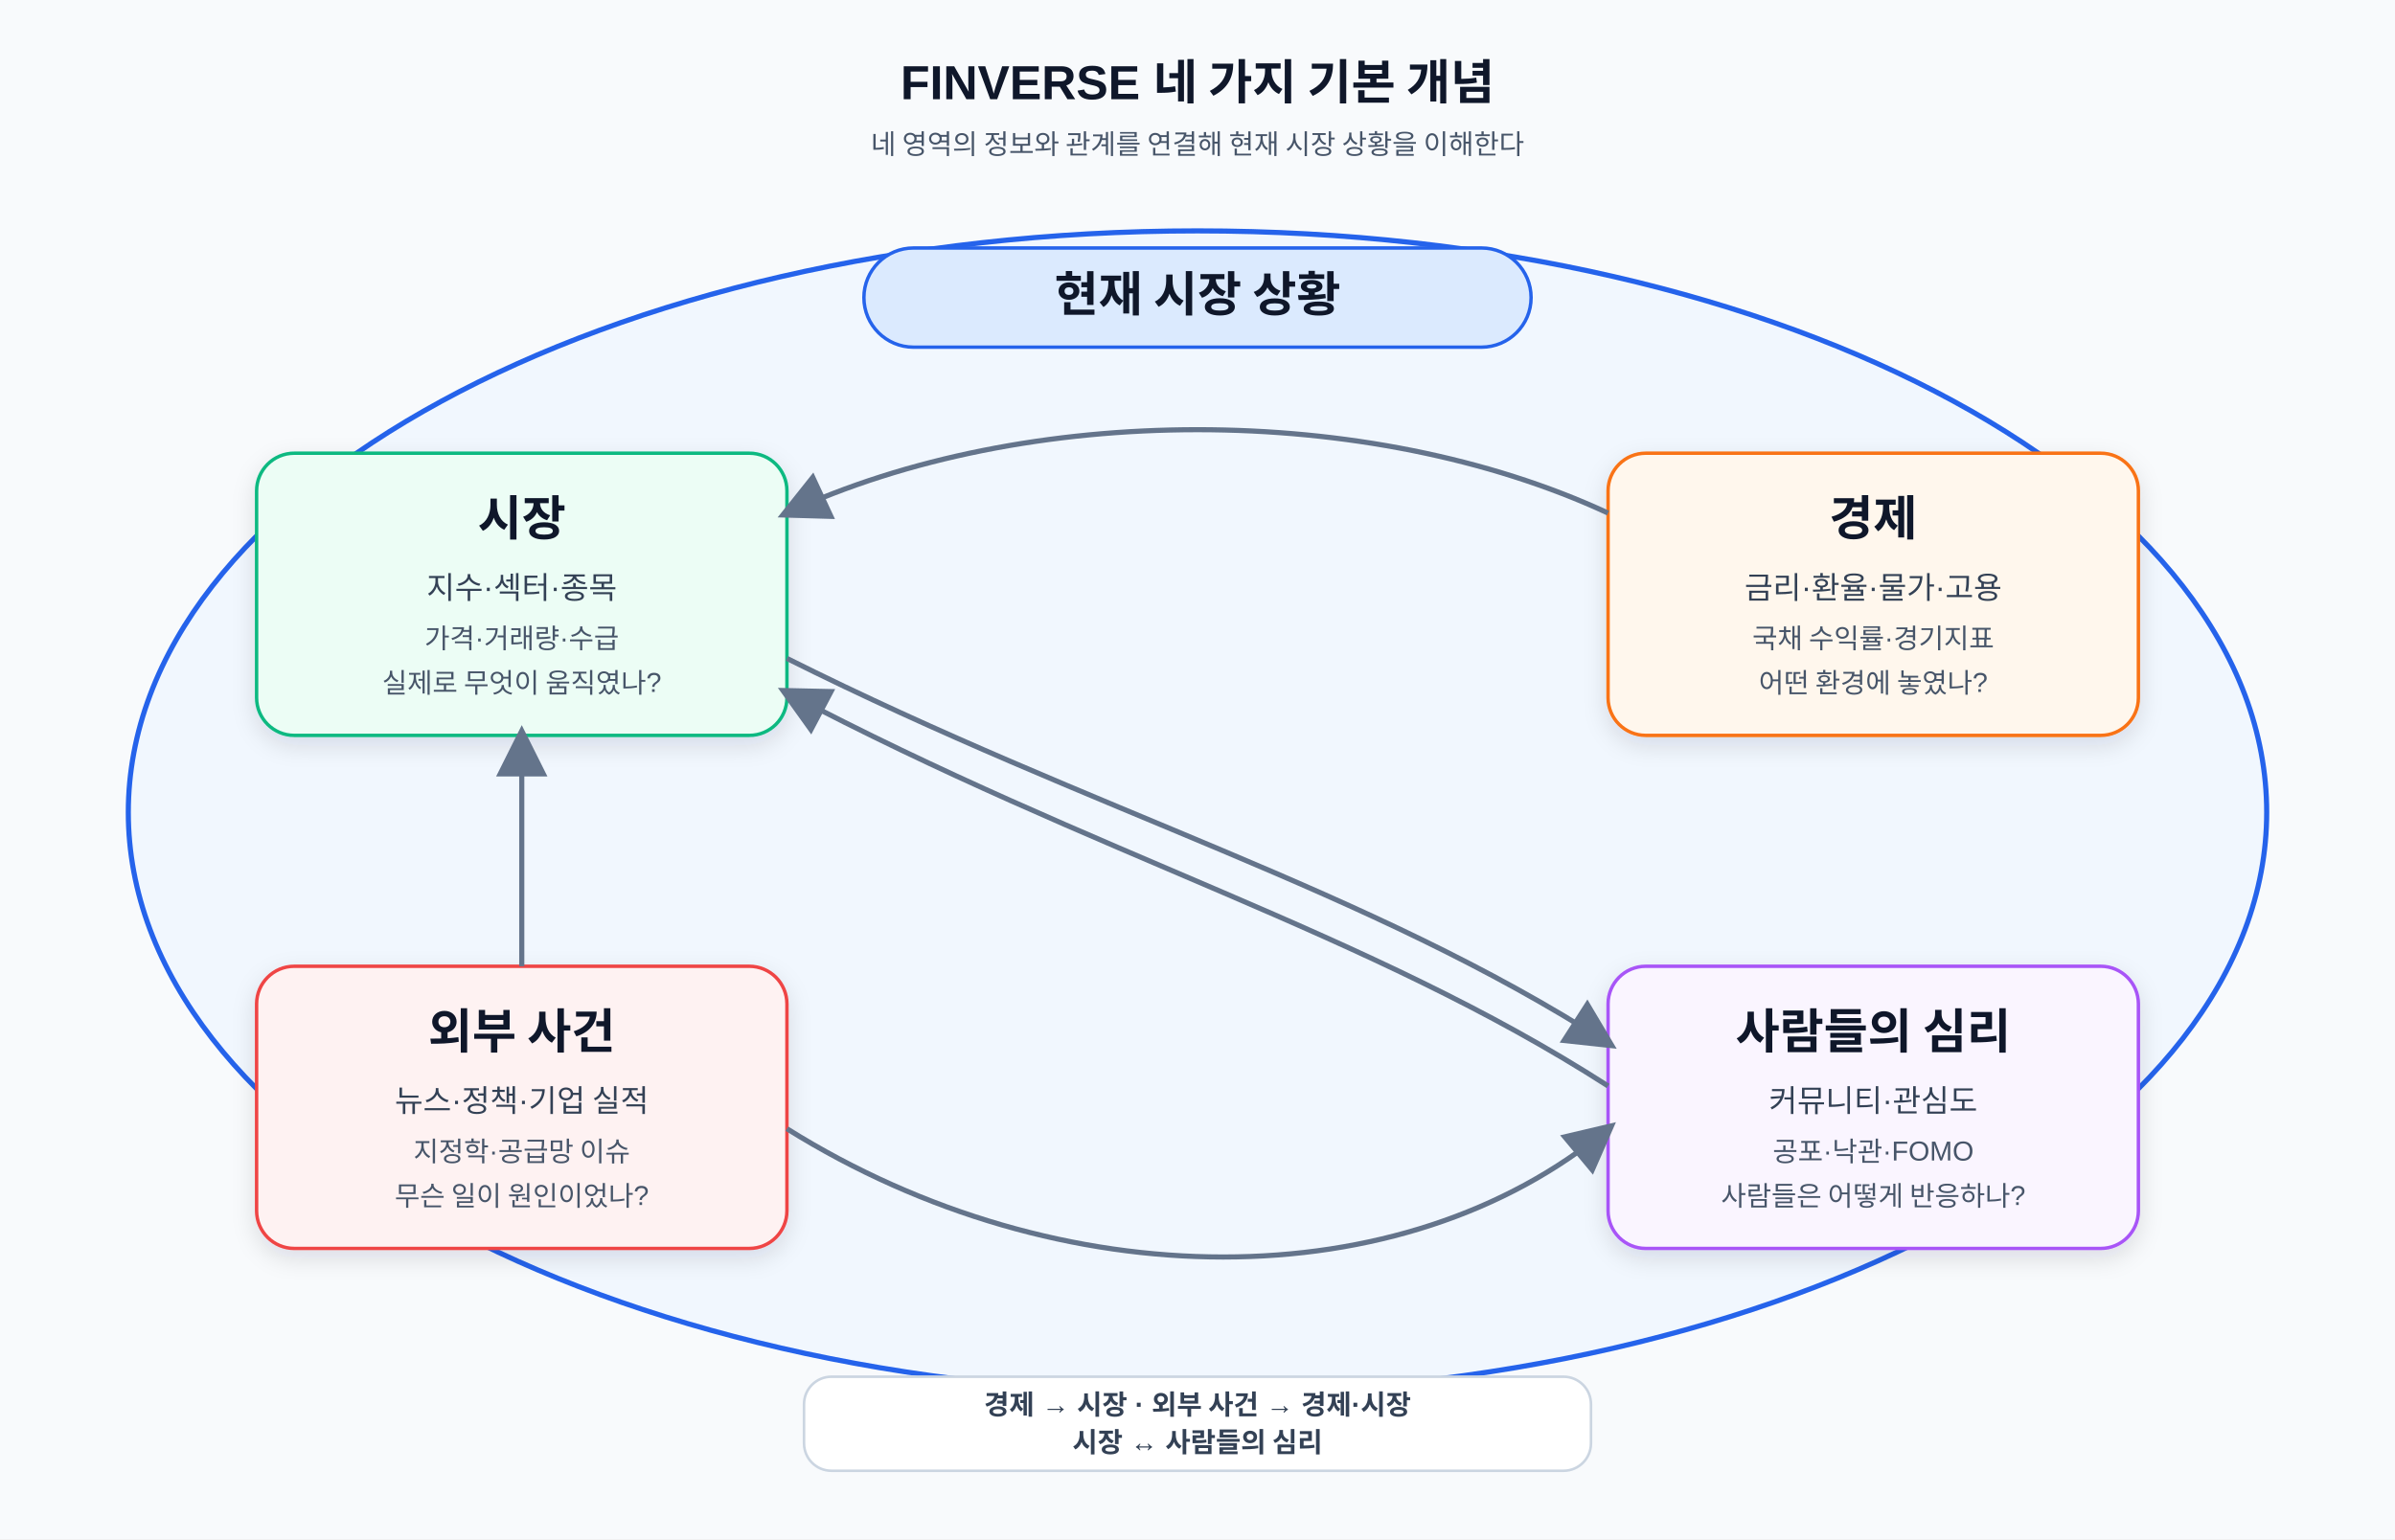
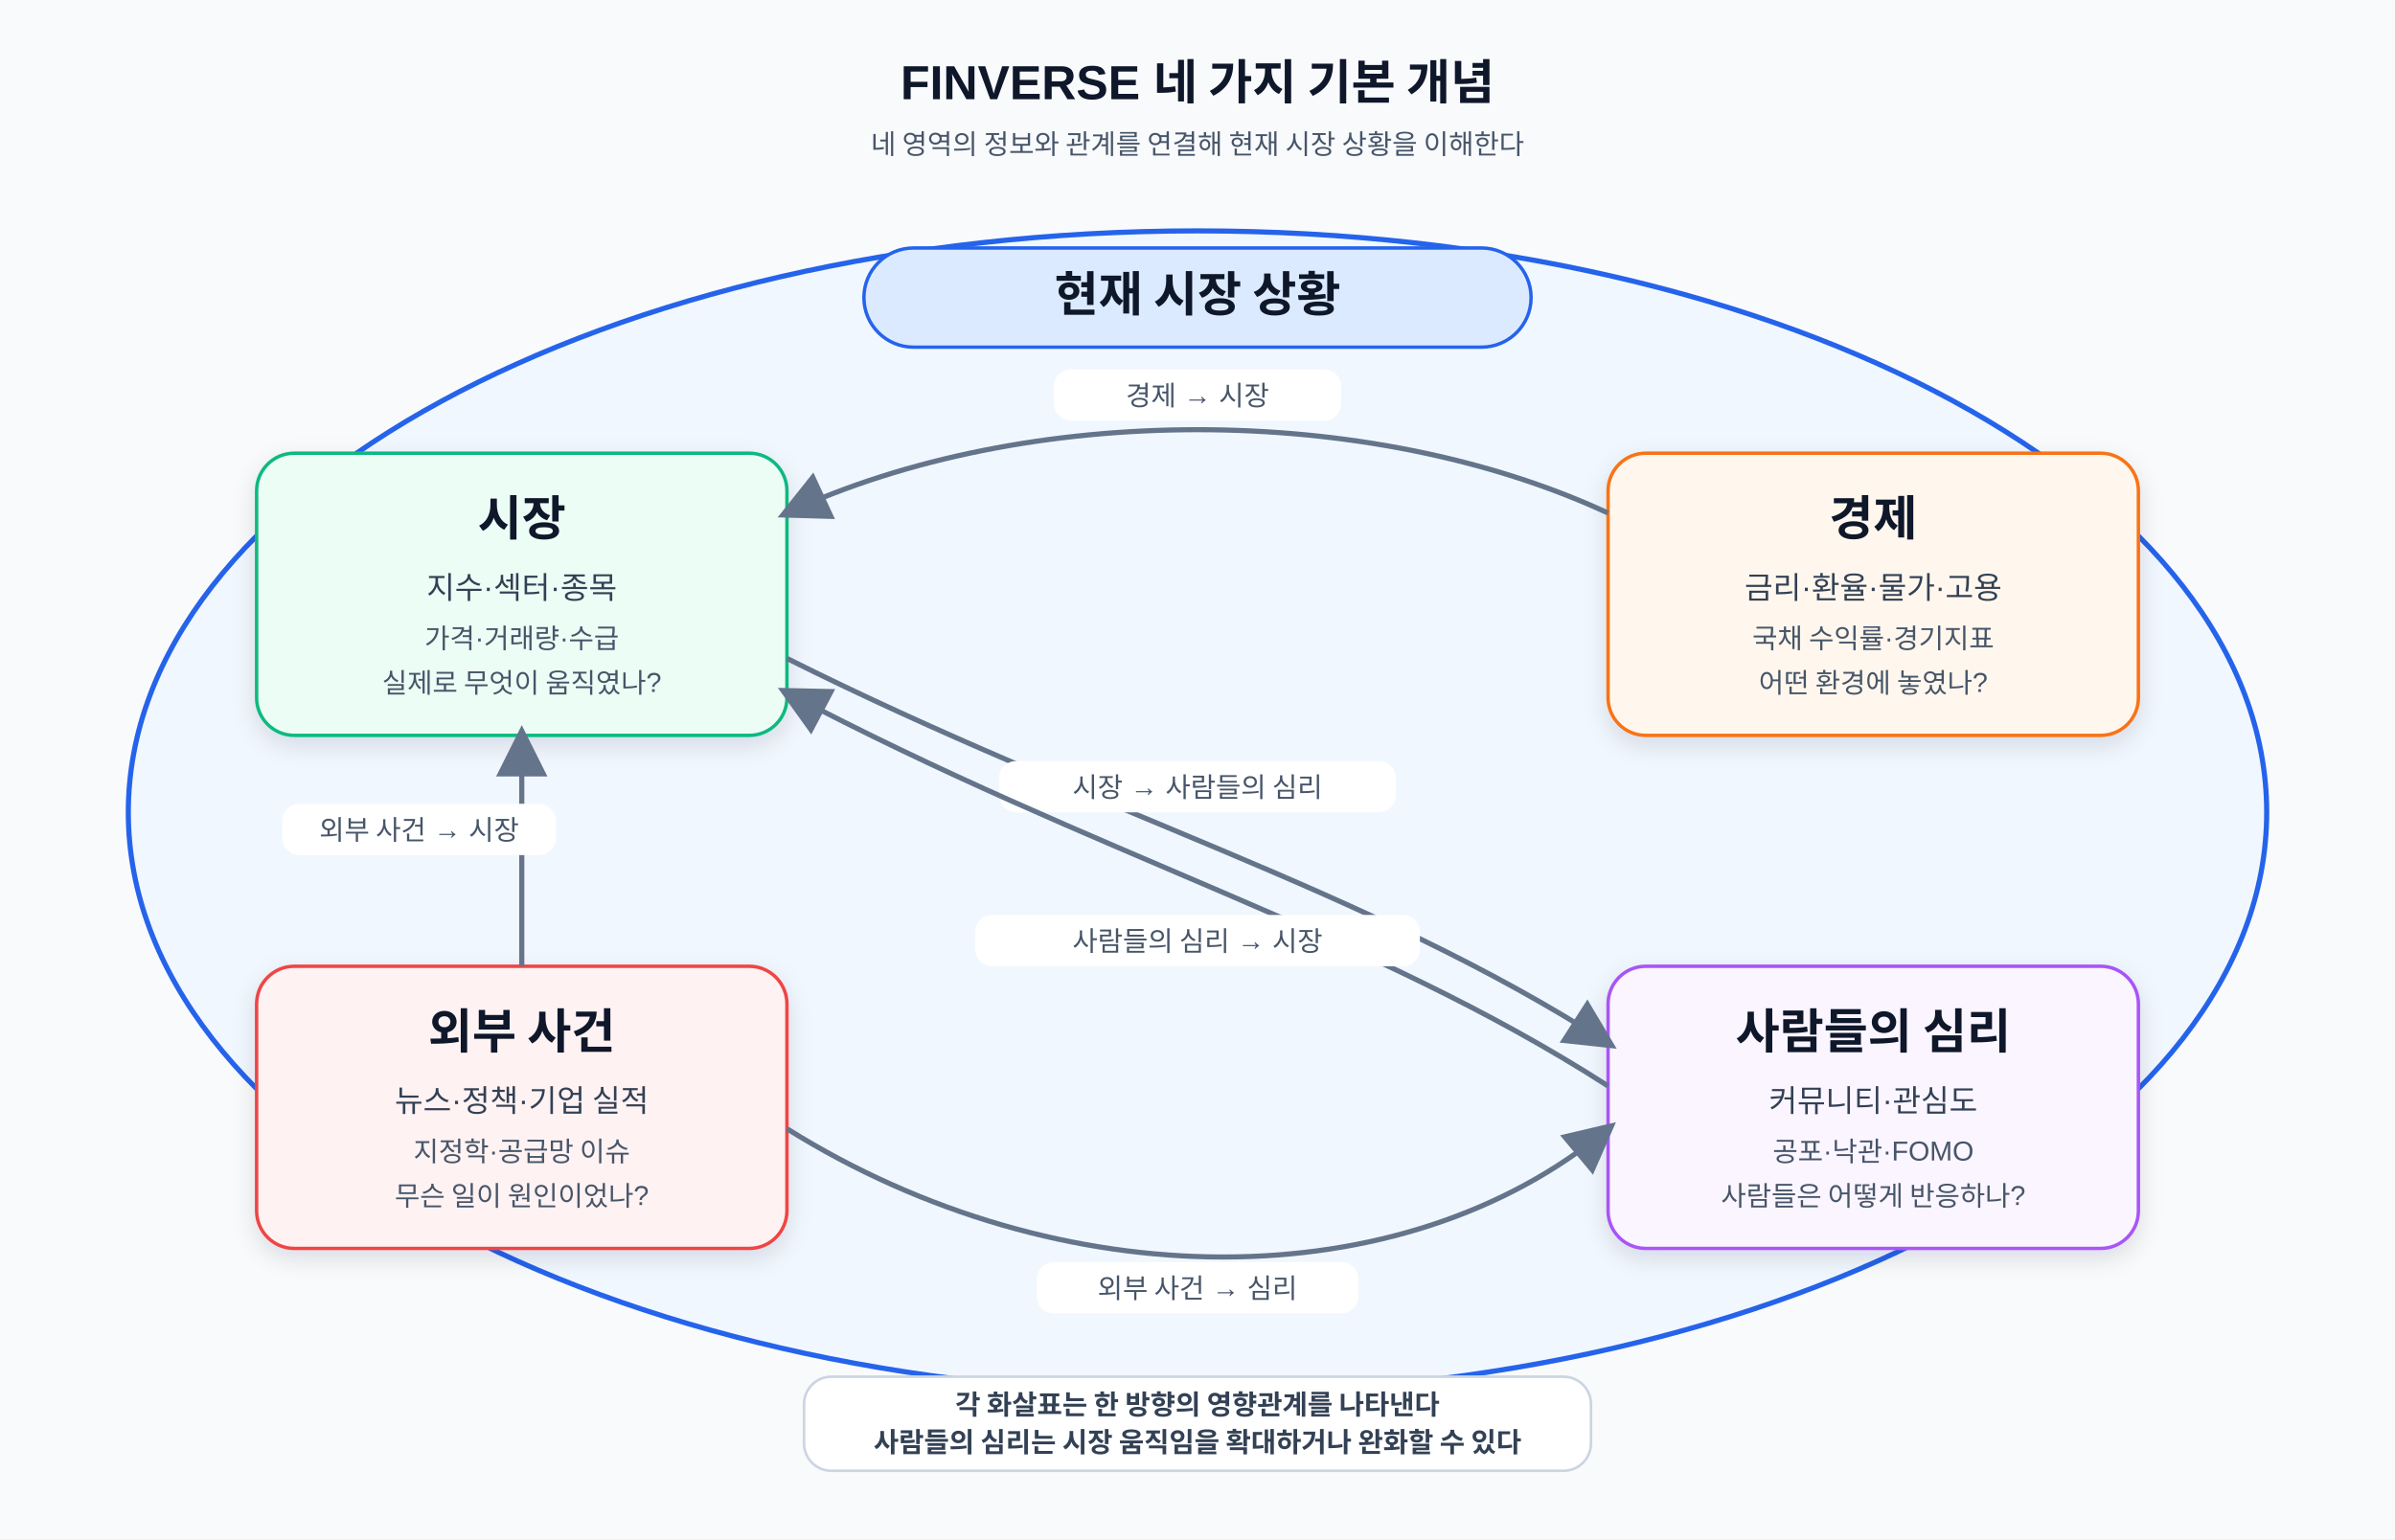
<svg xmlns="http://www.w3.org/2000/svg" width="1400" height="900" viewBox="0 0 1400 900" role="img" aria-labelledby="title desc">
  <defs>
    <marker id="arrow" markerWidth="10" markerHeight="10" refX="8" refY="5" orient="auto">
      <path d="M0,0 L10,5 L0,10 Z" fill="#64748b" />
    </marker>
    <filter id="shadow" x="-20%" y="-20%" width="140%" height="140%">
      <feDropShadow dx="0" dy="5" stdDeviation="7" flood-color="#0f172a" flood-opacity="0.12" />
    </filter>
    <style>
      .box { rx: 22; ry: 22; stroke-width: 2; filter: url(#shadow); }
      .title { font: 700 28px Pretendard, Arial, sans-serif; fill: #0f172a; }
      .body { font: 500 18px Pretendard, Arial, sans-serif; fill: #334155; }
      .small { font: 500 16px Pretendard, Arial, sans-serif; fill: #475569; }
      .arrow { stroke: #64748b; stroke-width: 3; fill: none; marker-end: url(#arrow); }
      .legend { font: 600 16px Pretendard, Arial, sans-serif; fill: #334155; }
    </style>
  </defs>
  <rect width="1400" height="900" fill="#f8fafc" />
  <text x="700" y="58" text-anchor="middle" class="title" font-size="34">FINVERSE 네 가지 기본 개념</text>
  <text x="700" y="90" text-anchor="middle" class="small">네 영역의 정보와 관계를 연결해 현재 시장 상황을 이해한다</text>
  <ellipse cx="700" cy="475" rx="625" ry="340" fill="#eff6ff" fill-opacity="0.78" stroke="#2563eb" stroke-width="3" />
  <rect x="505" y="145" width="390" height="58" rx="29" fill="#dbeafe" stroke="#2563eb" stroke-width="2" />
  <text x="700" y="182" text-anchor="middle" class="title" font-size="24">현재 시장 상황</text>
  <rect x="150" y="265" width="310" height="165" class="box" fill="#ecfdf5" stroke="#10b981" />
  <text x="305" y="313" text-anchor="middle" class="title">시장</text>
  <text x="305" y="350" text-anchor="middle" class="body">지수·섹터·종목</text>
  <text x="305" y="379" text-anchor="middle" class="small">가격·거래량·수급</text>
  <text x="305" y="405" text-anchor="middle" class="small">실제로 무엇이 움직였나?</text>
  <rect x="940" y="265" width="310" height="165" class="box" fill="#fff7ed" stroke="#f97316" />
  <text x="1095" y="313" text-anchor="middle" class="title">경제</text>
  <text x="1095" y="350" text-anchor="middle" class="body">금리·환율·물가·고용</text>
  <text x="1095" y="379" text-anchor="middle" class="small">국채 수익률·경기지표</text>
  <text x="1095" y="405" text-anchor="middle" class="small">어떤 환경에 놓였나?</text>
  <rect x="150" y="565" width="310" height="165" class="box" fill="#fef2f2" stroke="#ef4444" />
  <text x="305" y="613" text-anchor="middle" class="title">외부 사건</text>
  <text x="305" y="650" text-anchor="middle" class="body">뉴스·정책·기업 실적</text>
  <text x="305" y="679" text-anchor="middle" class="small">지정학·공급망 이슈</text>
  <text x="305" y="705" text-anchor="middle" class="small">무슨 일이 원인이었나?</text>
  <rect x="940" y="565" width="310" height="165" class="box" fill="#faf5ff" stroke="#a855f7" />
  <text x="1095" y="613" text-anchor="middle" class="title">사람들의 심리</text>
  <text x="1095" y="650" text-anchor="middle" class="body">커뮤니티·관심도</text>
  <text x="1095" y="679" text-anchor="middle" class="small">공포·낙관·FOMO</text>
  <text x="1095" y="705" text-anchor="middle" class="small">사람들은 어떻게 반응하나?</text>
  <path d="M940 300 C800 235 600 235 460 300" class="arrow" />
+   <rect x="616" y="216" width="168" height="30" rx="10" fill="#ffffff" />
+   <text x="700" y="237" text-anchor="middle" class="small">경제 → 시장</text>
  <path d="M305 565 L305 430" class="arrow" />
+   <rect x="165" y="470" width="160" height="30" rx="10" fill="#ffffff" />
+   <text x="245" y="491" text-anchor="middle" class="small">외부 사건 → 시장</text>
  <path d="M460 660 C620 760 820 760 940 660" class="arrow" />
+   <rect x="606" y="738" width="188" height="30" rx="10" fill="#ffffff" />
+   <text x="700" y="759" text-anchor="middle" class="small">외부 사건 → 심리</text>
  <path d="M460 385 C640 475 800 520 940 610" class="arrow" />
+   <rect x="584" y="445" width="232" height="30" rx="10" fill="#ffffff" />
+   <text x="700" y="466" text-anchor="middle" class="small">시장 → 사람들의 심리</text>
  <path d="M940 635 C800 545 640 500 460 405" class="arrow" />
+   <rect x="570" y="535" width="260" height="30" rx="10" fill="#ffffff" />
+   <text x="700" y="556" text-anchor="middle" class="small">사람들의 심리 → 시장</text>
  <rect x="470" y="805" width="460" height="55" rx="16" fill="#ffffff" stroke="#cbd5e1" stroke-width="1.5" />
-   <text x="700" y="827" text-anchor="middle" class="legend">경제 → 시장  ·  외부 사건 → 경제·시장</text>
-   <text x="700" y="849" text-anchor="middle" class="legend">시장 ↔ 사람들의 심리</text>
+   <text x="700" y="827" text-anchor="middle" class="legend">각 화살표는 한 방향의 영향관계를 나타낸다</text>
+   <text x="700" y="849" text-anchor="middle" class="legend">사람들의 심리는 시장 움직임을 확대하거나 완화할 수 있다</text>
</svg>
